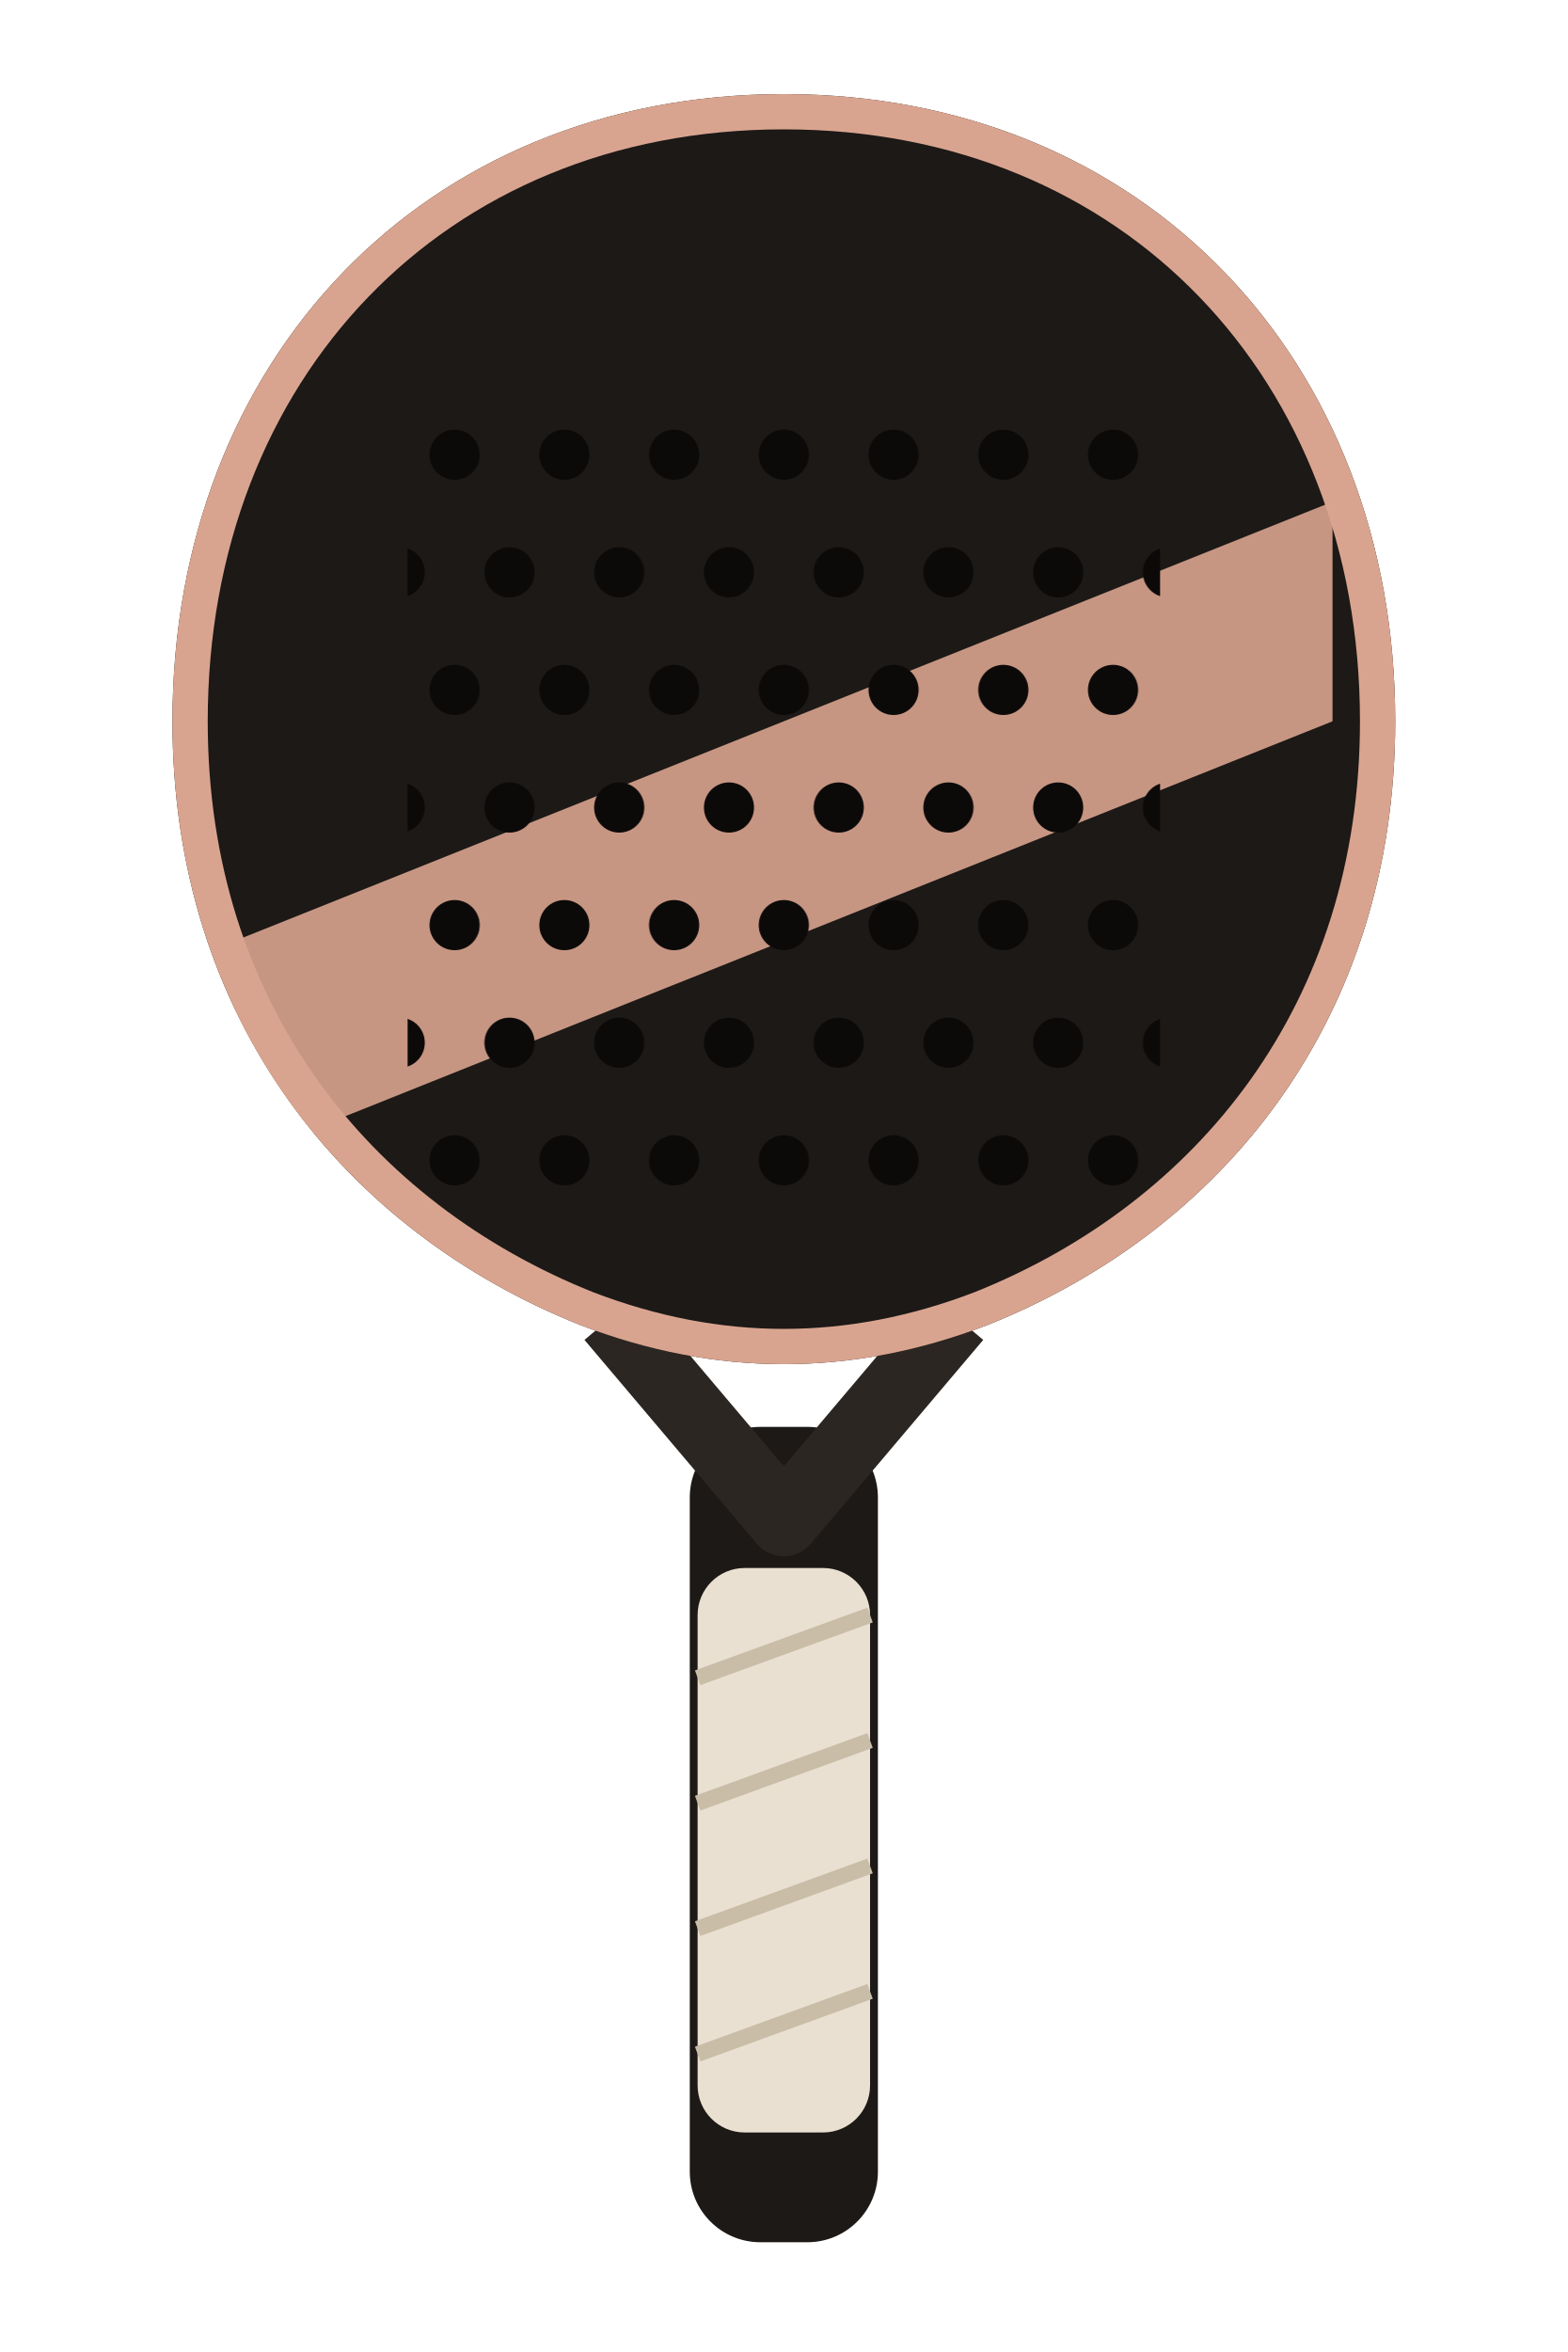
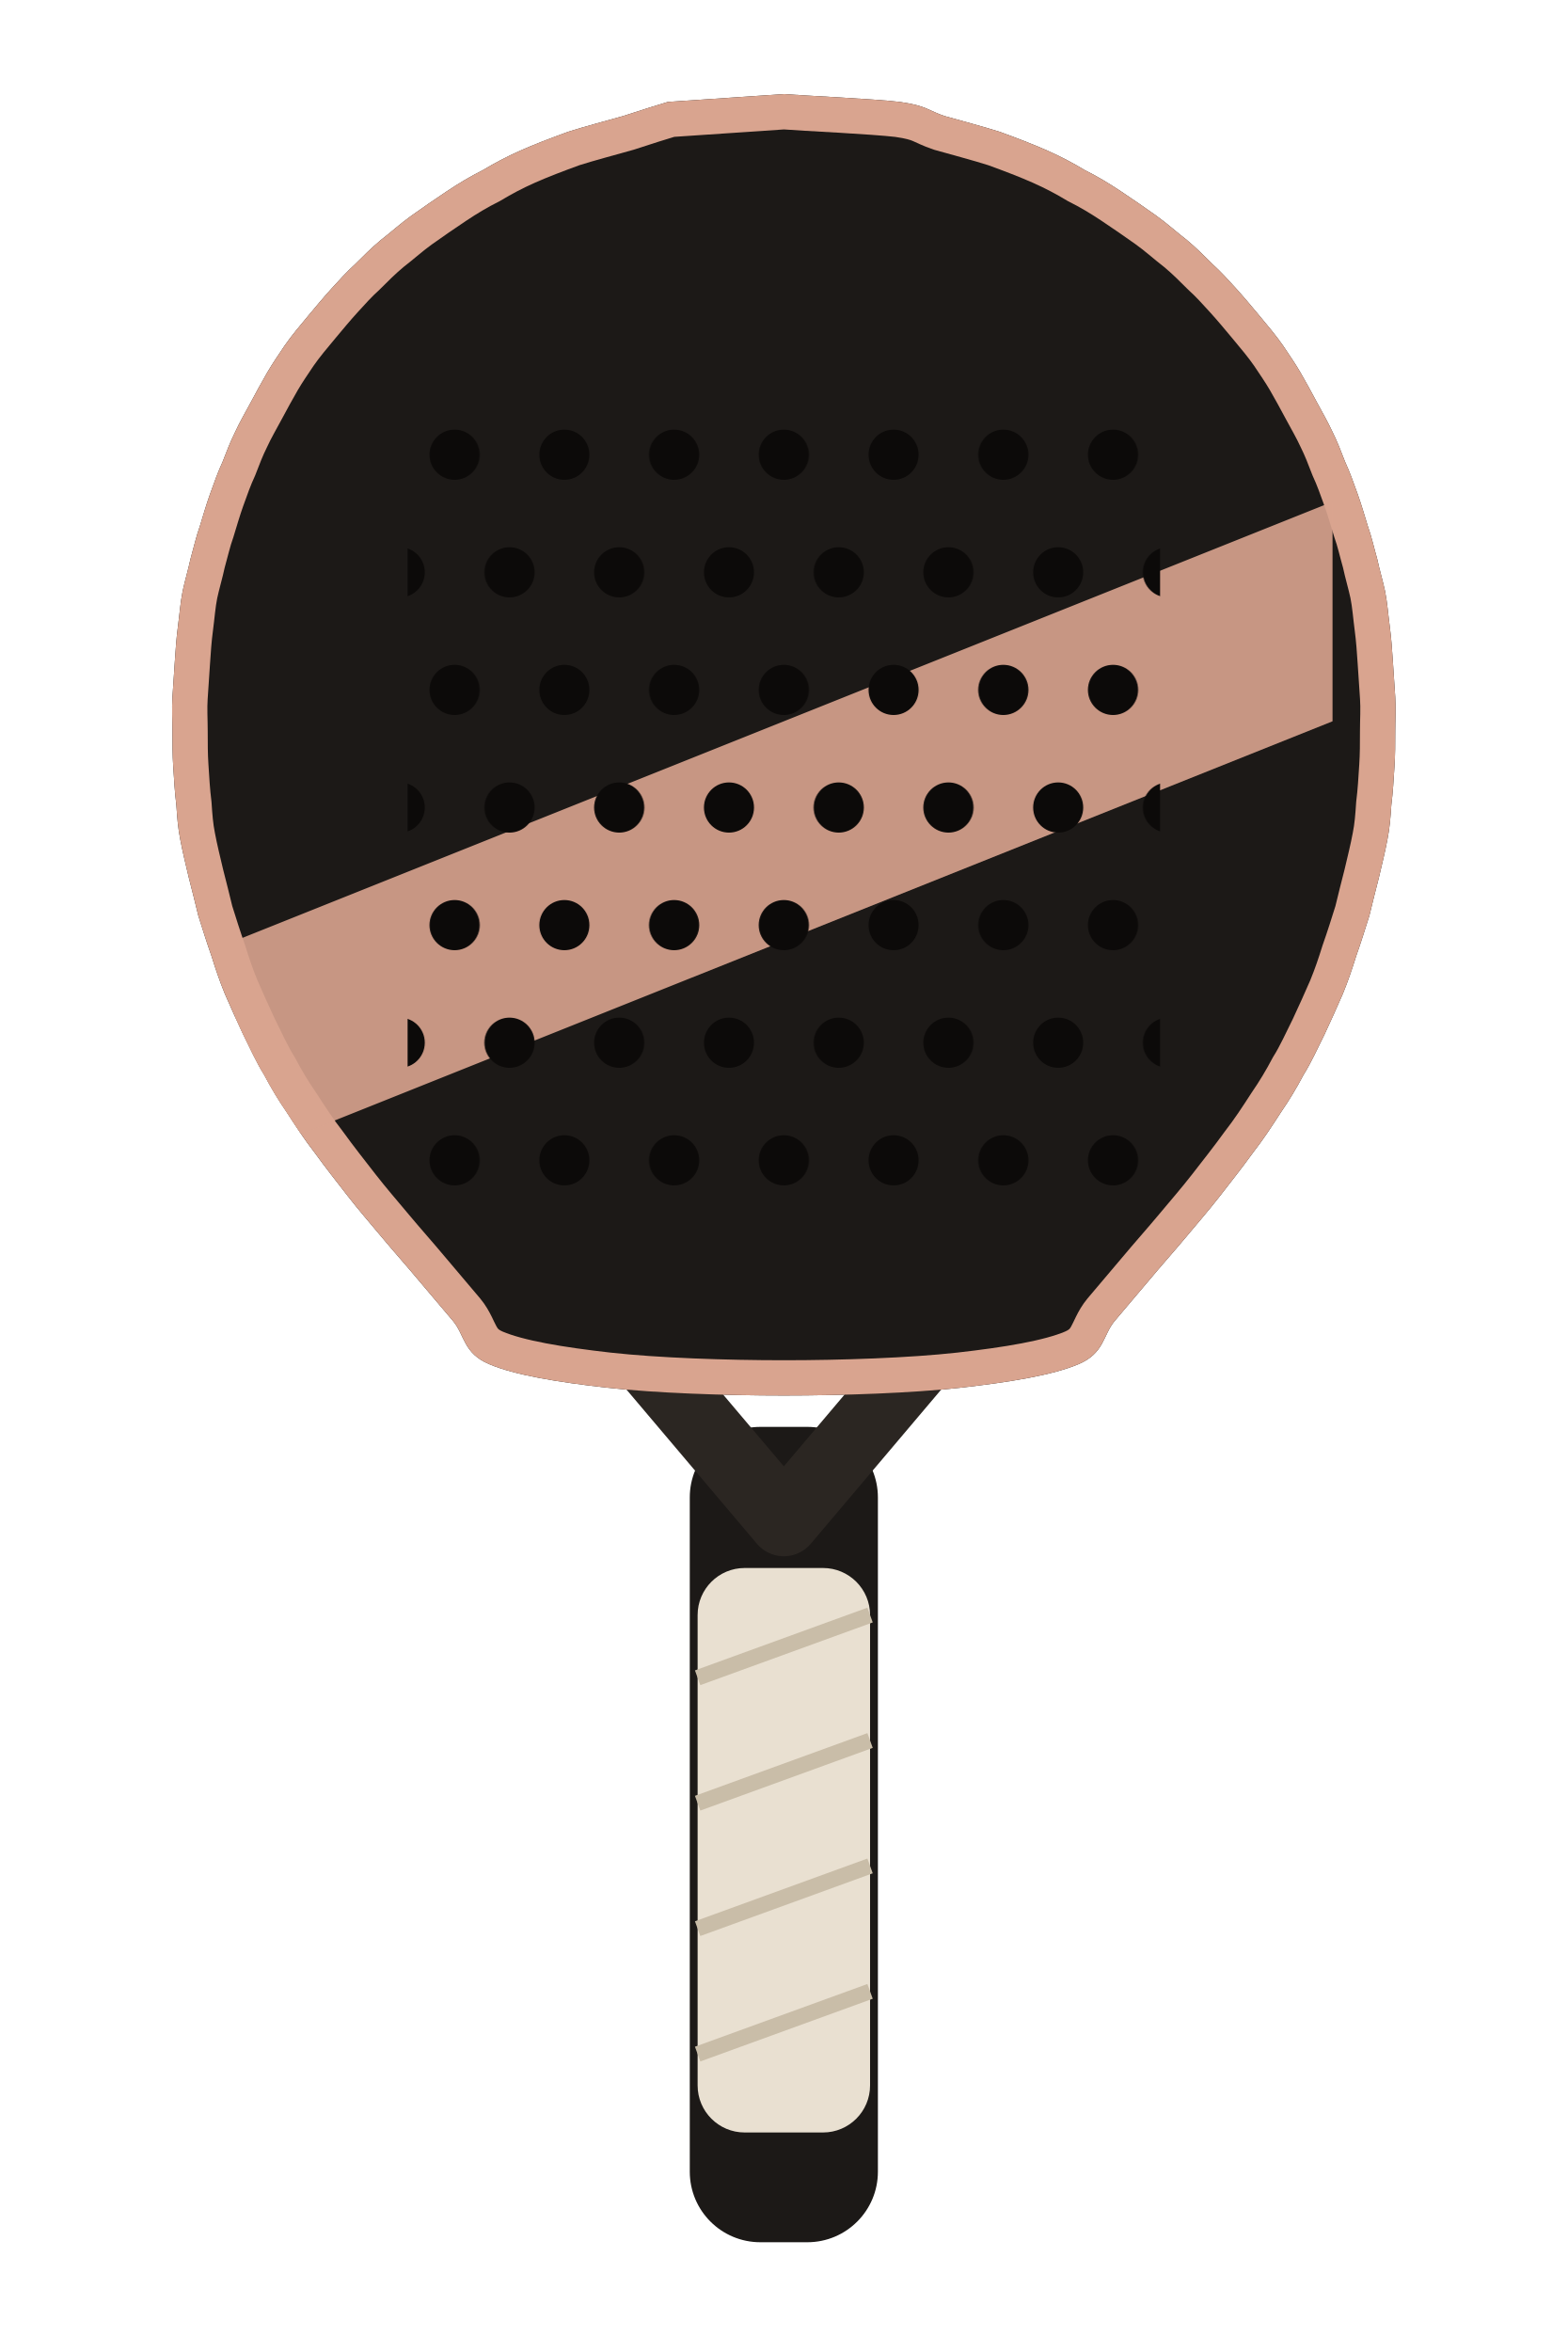
<svg xmlns="http://www.w3.org/2000/svg" viewBox="0 0 200 300">
  <defs>
    <clipPath id="c">
-       <path d="M100 12C146 12 178 46 178 92C178 130 156 157 126 169Q113 174 100 174Q87 174 74 169C44 157 22 130 22 92C22 46 54 12 100 12Z" />
+       <path d="M100.0 12.0C102.5 12.2 111.4 12.6 114.8 13.0C118.3 13.5 118.4 14.1 120.5 14.8C122.6 15.4 125.3 16.1 127.5 16.8C129.7 17.6 131.8 18.4 133.6 19.2C135.4 20.0 136.9 20.8 138.4 21.7C140.0 22.5 141.5 23.4 143.0 24.4C144.5 25.4 146.1 26.5 147.5 27.5C148.9 28.5 150.1 29.6 151.4 30.6C152.6 31.6 153.7 32.7 154.7 33.7C155.8 34.7 156.7 35.7 157.7 36.8C158.7 37.9 159.7 39.1 160.7 40.3C161.7 41.5 162.8 42.8 163.7 44.1C164.5 45.3 165.2 46.3 165.9 47.5C166.6 48.7 167.3 50.0 168.0 51.3C168.7 52.6 169.4 53.8 170.0 55.1C170.6 56.3 171.1 57.6 171.6 58.9C172.2 60.2 172.7 61.6 173.2 63.0C173.7 64.4 174.1 65.8 174.5 67.1C175.0 68.5 175.3 69.9 175.7 71.3C176.0 72.7 176.4 74.0 176.7 75.4C177.0 76.9 177.1 78.4 177.3 79.9C177.5 81.4 177.6 82.9 177.7 84.4C177.8 85.9 177.9 87.4 178.0 88.9C178.1 90.4 178.0 91.9 178.0 93.3C178.0 94.8 178.0 96.3 177.9 97.8C177.8 99.4 177.7 101.1 177.5 102.7C177.4 104.2 177.3 105.6 177.0 107.1C176.7 108.7 176.3 110.3 175.9 112.0C175.5 113.6 175.1 115.1 174.7 116.8C174.2 118.4 173.6 120.3 173.0 122.0C172.5 123.6 172.0 125.1 171.3 126.8C170.6 128.4 169.8 130.2 169.0 131.9C168.1 133.7 167.3 135.5 166.3 137.1C165.4 138.8 164.5 140.3 163.4 141.9C162.3 143.6 161.2 145.3 159.8 147.1C158.5 148.9 157.0 150.8 155.6 152.6C154.2 154.4 152.8 156.0 151.3 157.8C149.8 159.6 148.1 161.5 146.6 163.3C145.1 165.1 143.7 166.7 142.2 168.5C140.7 170.3 140.9 172.6 137.6 174.0C134.3 175.4 128.8 176.3 122.6 177.0C116.3 177.7 107.5 178.0 100.0 178.0C92.5 178.0 83.7 177.7 77.4 177.0C71.2 176.3 65.7 175.4 62.4 174.0C59.1 172.6 59.3 170.3 57.8 168.5C56.3 166.7 54.9 165.1 53.4 163.3C51.9 161.5 50.2 159.6 48.7 157.8C47.2 156.0 45.8 154.4 44.4 152.6C43.0 150.8 41.5 148.9 40.2 147.1C38.8 145.3 37.7 143.6 36.6 141.9C35.5 140.3 34.6 138.8 33.7 137.1C32.7 135.5 31.9 133.7 31.0 131.9C30.2 130.2 29.4 128.4 28.7 126.8C28.0 125.1 27.5 123.6 27.0 122.0C26.4 120.3 25.8 118.4 25.3 116.8C24.9 115.1 24.5 113.6 24.1 112.0C23.7 110.3 23.3 108.7 23.0 107.1C22.7 105.6 22.6 104.2 22.5 102.7C22.3 101.1 22.2 99.4 22.1 97.8C22.0 96.3 22.0 94.8 22.0 93.3C22.0 91.9 21.9 90.4 22.0 88.9C22.1 87.4 22.2 85.9 22.3 84.4C22.4 82.9 22.5 81.4 22.7 79.9C22.9 78.4 23.0 76.9 23.3 75.4C23.6 74.0 24.0 72.7 24.3 71.3C24.7 69.9 25.0 68.5 25.5 67.1C25.9 65.8 26.3 64.4 26.8 63.0C27.3 61.6 27.8 60.2 28.4 58.9C28.9 57.6 29.4 56.3 30.0 55.1C30.6 53.8 31.3 52.6 32.0 51.3C32.7 50.0 33.4 48.7 34.1 47.5C34.8 46.3 35.5 45.3 36.3 44.1C37.2 42.8 38.3 41.5 39.3 40.3C40.3 39.1 41.3 37.9 42.3 36.8C43.3 35.7 44.2 34.7 45.3 33.7C46.3 32.7 47.4 31.6 48.6 30.6C49.9 29.6 51.1 28.5 52.5 27.5C53.9 26.5 55.5 25.4 57.0 24.4C58.5 23.4 60.0 22.5 61.6 21.7C63.1 20.8 64.6 20.0 66.4 19.2C68.2 18.4 70.3 17.6 72.5 16.8C74.7 16.1 77.4 15.4 79.5 14.8C81.6 14.1 84.2 13.3 85.2 13.0Z" />
    </clipPath>
    <pattern id="h" width="14" height="30" patternUnits="userSpaceOnUse" x="51" y="51">
      <circle cx="7" cy="7" r="3.2" fill="#0c0a09" />
      <circle cx="14" cy="22" r="3.2" fill="#0c0a09" />
      <circle cx="0" cy="22" r="3.2" fill="#0c0a09" />
    </pattern>
  </defs>
  <rect x="88" y="182" width="24" height="104" rx="9" fill="#1c1917" />
  <rect x="89" y="200" width="22" height="72" rx="6" fill="#e9e0d1" />
  <path d="M89 214l22-8M89 230l22-8M89 246l22-8M89 262l22-8" stroke="#c9bda8" stroke-width="2" />
  <path d="M78 168l22 26 22-26" fill="none" stroke="#2b2622" stroke-width="9" stroke-linejoin="round" />
-   <path d="M100 12C146 12 178 46 178 92C178 130 156 157 126 169Q113 174 100 174Q87 174 74 169C44 157 22 130 22 92C22 46 54 12 100 12Z" fill="#1c1917" />
+   <path d="M100.0 12.0C102.5 12.2 111.4 12.6 114.8 13.0C118.3 13.5 118.4 14.1 120.5 14.8C122.6 15.4 125.3 16.1 127.5 16.8C129.7 17.6 131.8 18.4 133.6 19.2C135.4 20.0 136.9 20.8 138.4 21.7C140.0 22.5 141.5 23.4 143.0 24.4C144.5 25.4 146.1 26.5 147.5 27.5C148.9 28.5 150.1 29.6 151.4 30.6C152.6 31.6 153.7 32.7 154.7 33.7C155.8 34.7 156.7 35.7 157.7 36.8C158.7 37.9 159.7 39.1 160.7 40.3C161.7 41.5 162.8 42.8 163.7 44.1C164.5 45.3 165.2 46.3 165.9 47.5C166.6 48.7 167.3 50.0 168.0 51.3C168.7 52.6 169.4 53.8 170.0 55.1C170.6 56.3 171.1 57.6 171.6 58.9C172.2 60.2 172.7 61.6 173.2 63.0C173.7 64.4 174.1 65.8 174.5 67.1C175.0 68.5 175.3 69.9 175.7 71.3C176.0 72.7 176.4 74.0 176.7 75.4C177.0 76.9 177.1 78.4 177.3 79.9C177.5 81.4 177.6 82.9 177.7 84.4C177.8 85.9 177.9 87.4 178.0 88.9C178.1 90.4 178.0 91.9 178.0 93.3C178.0 94.8 178.0 96.3 177.9 97.8C177.8 99.4 177.7 101.1 177.5 102.7C177.4 104.2 177.3 105.6 177.0 107.1C176.7 108.7 176.3 110.3 175.9 112.0C175.5 113.6 175.1 115.1 174.7 116.8C174.2 118.4 173.6 120.3 173.0 122.0C172.5 123.6 172.0 125.1 171.3 126.8C170.6 128.4 169.8 130.2 169.0 131.9C168.1 133.7 167.3 135.5 166.3 137.1C165.4 138.8 164.5 140.3 163.4 141.9C162.3 143.6 161.2 145.3 159.8 147.1C158.5 148.9 157.0 150.8 155.6 152.6C154.2 154.4 152.8 156.0 151.3 157.8C149.8 159.6 148.1 161.5 146.6 163.3C145.1 165.1 143.7 166.7 142.2 168.5C140.7 170.3 140.9 172.6 137.6 174.0C134.3 175.4 128.8 176.3 122.6 177.0C116.3 177.7 107.5 178.0 100.0 178.0C92.5 178.0 83.7 177.7 77.4 177.0C71.2 176.3 65.7 175.4 62.4 174.0C59.1 172.6 59.3 170.3 57.8 168.5C56.3 166.7 54.9 165.1 53.4 163.3C51.9 161.5 50.2 159.6 48.7 157.8C47.2 156.0 45.8 154.4 44.4 152.6C43.0 150.8 41.5 148.9 40.2 147.1C38.8 145.3 37.7 143.6 36.6 141.9C35.5 140.3 34.6 138.8 33.7 137.1C32.7 135.5 31.9 133.7 31.0 131.9C30.2 130.2 29.4 128.4 28.7 126.8C28.0 125.1 27.5 123.6 27.0 122.0C26.4 120.3 25.8 118.4 25.3 116.8C24.9 115.1 24.5 113.6 24.1 112.0C23.7 110.3 23.3 108.7 23.0 107.1C22.7 105.6 22.6 104.2 22.5 102.7C22.3 101.1 22.2 99.4 22.1 97.8C22.0 96.3 22.0 94.8 22.0 93.3C22.0 91.9 21.9 90.4 22.0 88.9C22.1 87.4 22.2 85.9 22.3 84.4C22.4 82.9 22.5 81.4 22.7 79.9C22.9 78.4 23.0 76.9 23.3 75.4C23.6 74.0 24.0 72.7 24.3 71.3C24.7 69.9 25.0 68.5 25.5 67.1C25.9 65.8 26.3 64.4 26.8 63.0C27.3 61.6 27.8 60.2 28.4 58.9C28.9 57.6 29.4 56.3 30.0 55.1C30.6 53.8 31.3 52.6 32.0 51.3C32.7 50.0 33.4 48.7 34.1 47.5C34.8 46.3 35.5 45.3 36.3 44.1C37.2 42.8 38.3 41.5 39.3 40.3C40.3 39.1 41.3 37.9 42.3 36.8C43.3 35.7 44.2 34.7 45.3 33.7C46.3 32.7 47.4 31.6 48.6 30.6C49.9 29.6 51.1 28.5 52.5 27.5C53.9 26.5 55.5 25.4 57.0 24.4C58.5 23.4 60.0 22.5 61.6 21.7C63.1 20.8 64.6 20.0 66.4 19.2C68.2 18.4 70.3 17.6 72.5 16.8C74.7 16.1 77.4 15.4 79.5 14.8C81.6 14.1 84.2 13.3 85.2 13.0Z" fill="#1c1917" />
  <g clip-path="url(#c)">
-     <path d="M100 12C146 12 178 46 178 92C178 130 156 157 126 169Q113 174 100 174Q87 174 74 169C44 157 22 130 22 92C22 46 54 12 100 12Z" fill="none" stroke="#d9a48f" stroke-width="9" />
+     <path d="M100.0 12.0C102.5 12.2 111.4 12.6 114.8 13.0C118.3 13.5 118.4 14.1 120.5 14.8C122.6 15.4 125.3 16.1 127.5 16.8C129.7 17.6 131.8 18.4 133.6 19.2C135.4 20.0 136.9 20.8 138.4 21.7C140.0 22.5 141.5 23.4 143.0 24.4C144.5 25.4 146.1 26.5 147.5 27.5C148.9 28.5 150.1 29.6 151.4 30.6C152.6 31.6 153.7 32.7 154.7 33.7C155.8 34.7 156.7 35.7 157.7 36.8C158.7 37.9 159.7 39.1 160.7 40.3C161.7 41.5 162.8 42.8 163.7 44.1C164.5 45.3 165.2 46.3 165.9 47.5C166.6 48.7 167.3 50.0 168.0 51.3C168.7 52.6 169.4 53.8 170.0 55.1C170.6 56.3 171.1 57.6 171.6 58.9C172.2 60.2 172.7 61.6 173.2 63.0C173.7 64.4 174.1 65.8 174.5 67.1C175.0 68.5 175.3 69.9 175.7 71.3C176.0 72.7 176.4 74.0 176.7 75.4C177.0 76.9 177.1 78.4 177.3 79.9C177.5 81.4 177.6 82.9 177.7 84.4C177.8 85.9 177.9 87.4 178.0 88.9C178.1 90.4 178.0 91.9 178.0 93.3C178.0 94.8 178.0 96.3 177.9 97.8C177.8 99.4 177.7 101.1 177.5 102.7C177.4 104.2 177.3 105.6 177.0 107.1C176.7 108.7 176.3 110.3 175.9 112.0C175.5 113.6 175.1 115.1 174.7 116.8C174.2 118.4 173.6 120.3 173.0 122.0C172.5 123.6 172.0 125.1 171.3 126.8C170.6 128.4 169.8 130.2 169.0 131.9C168.1 133.7 167.3 135.5 166.3 137.1C165.4 138.8 164.5 140.3 163.4 141.9C162.3 143.6 161.2 145.3 159.8 147.1C158.5 148.9 157.0 150.8 155.6 152.6C154.2 154.4 152.8 156.0 151.3 157.8C149.8 159.6 148.1 161.5 146.6 163.3C145.1 165.1 143.7 166.7 142.2 168.5C140.7 170.3 140.9 172.6 137.6 174.0C134.3 175.4 128.8 176.3 122.6 177.0C116.3 177.7 107.5 178.0 100.0 178.0C92.5 178.0 83.7 177.7 77.4 177.0C71.2 176.3 65.7 175.4 62.4 174.0C59.1 172.6 59.3 170.3 57.8 168.5C56.3 166.7 54.9 165.1 53.4 163.3C51.9 161.5 50.2 159.6 48.7 157.8C47.2 156.0 45.8 154.4 44.4 152.6C43.0 150.8 41.5 148.9 40.2 147.1C38.8 145.3 37.7 143.6 36.6 141.9C35.5 140.3 34.6 138.8 33.7 137.1C32.7 135.5 31.9 133.7 31.0 131.9C30.2 130.2 29.4 128.4 28.7 126.8C28.0 125.1 27.5 123.6 27.0 122.0C26.4 120.3 25.8 118.4 25.3 116.8C24.9 115.1 24.5 113.6 24.1 112.0C23.7 110.3 23.3 108.7 23.0 107.1C22.7 105.6 22.6 104.2 22.5 102.7C22.3 101.1 22.2 99.4 22.1 97.8C22.0 96.3 22.0 94.8 22.0 93.3C22.0 91.9 21.9 90.4 22.0 88.9C22.1 87.4 22.2 85.9 22.3 84.4C22.4 82.9 22.5 81.4 22.7 79.9C22.9 78.4 23.0 76.9 23.3 75.4C23.6 74.0 24.0 72.7 24.3 71.3C24.7 69.9 25.0 68.5 25.5 67.1C25.9 65.8 26.3 64.4 26.8 63.0C27.3 61.6 27.8 60.2 28.4 58.9C28.9 57.6 29.4 56.3 30.0 55.1C30.6 53.8 31.3 52.6 32.0 51.3C32.7 50.0 33.4 48.7 34.1 47.5C34.8 46.3 35.5 45.3 36.3 44.1C37.2 42.8 38.3 41.5 39.3 40.3C40.3 39.1 41.3 37.9 42.3 36.8C43.3 35.7 44.2 34.7 45.3 33.7C46.3 32.7 47.4 31.6 48.6 30.6C49.9 29.6 51.1 28.5 52.5 27.5C53.9 26.5 55.5 25.4 57.0 24.4C58.5 23.4 60.0 22.5 61.6 21.7C63.1 20.8 64.6 20.0 66.4 19.2C68.2 18.4 70.3 17.6 72.5 16.8C74.7 16.1 77.4 15.4 79.5 14.8C81.6 14.1 84.2 13.3 85.2 13.0Z" fill="none" stroke="#d9a48f" stroke-width="9" />
    <path d="M30 120 L170 64 L170 92 L30 148z" fill="#d9a48f" opacity=".9" />
    <rect x="52" y="50" width="96" height="108" fill="url(#h)" />
  </g>
</svg>
